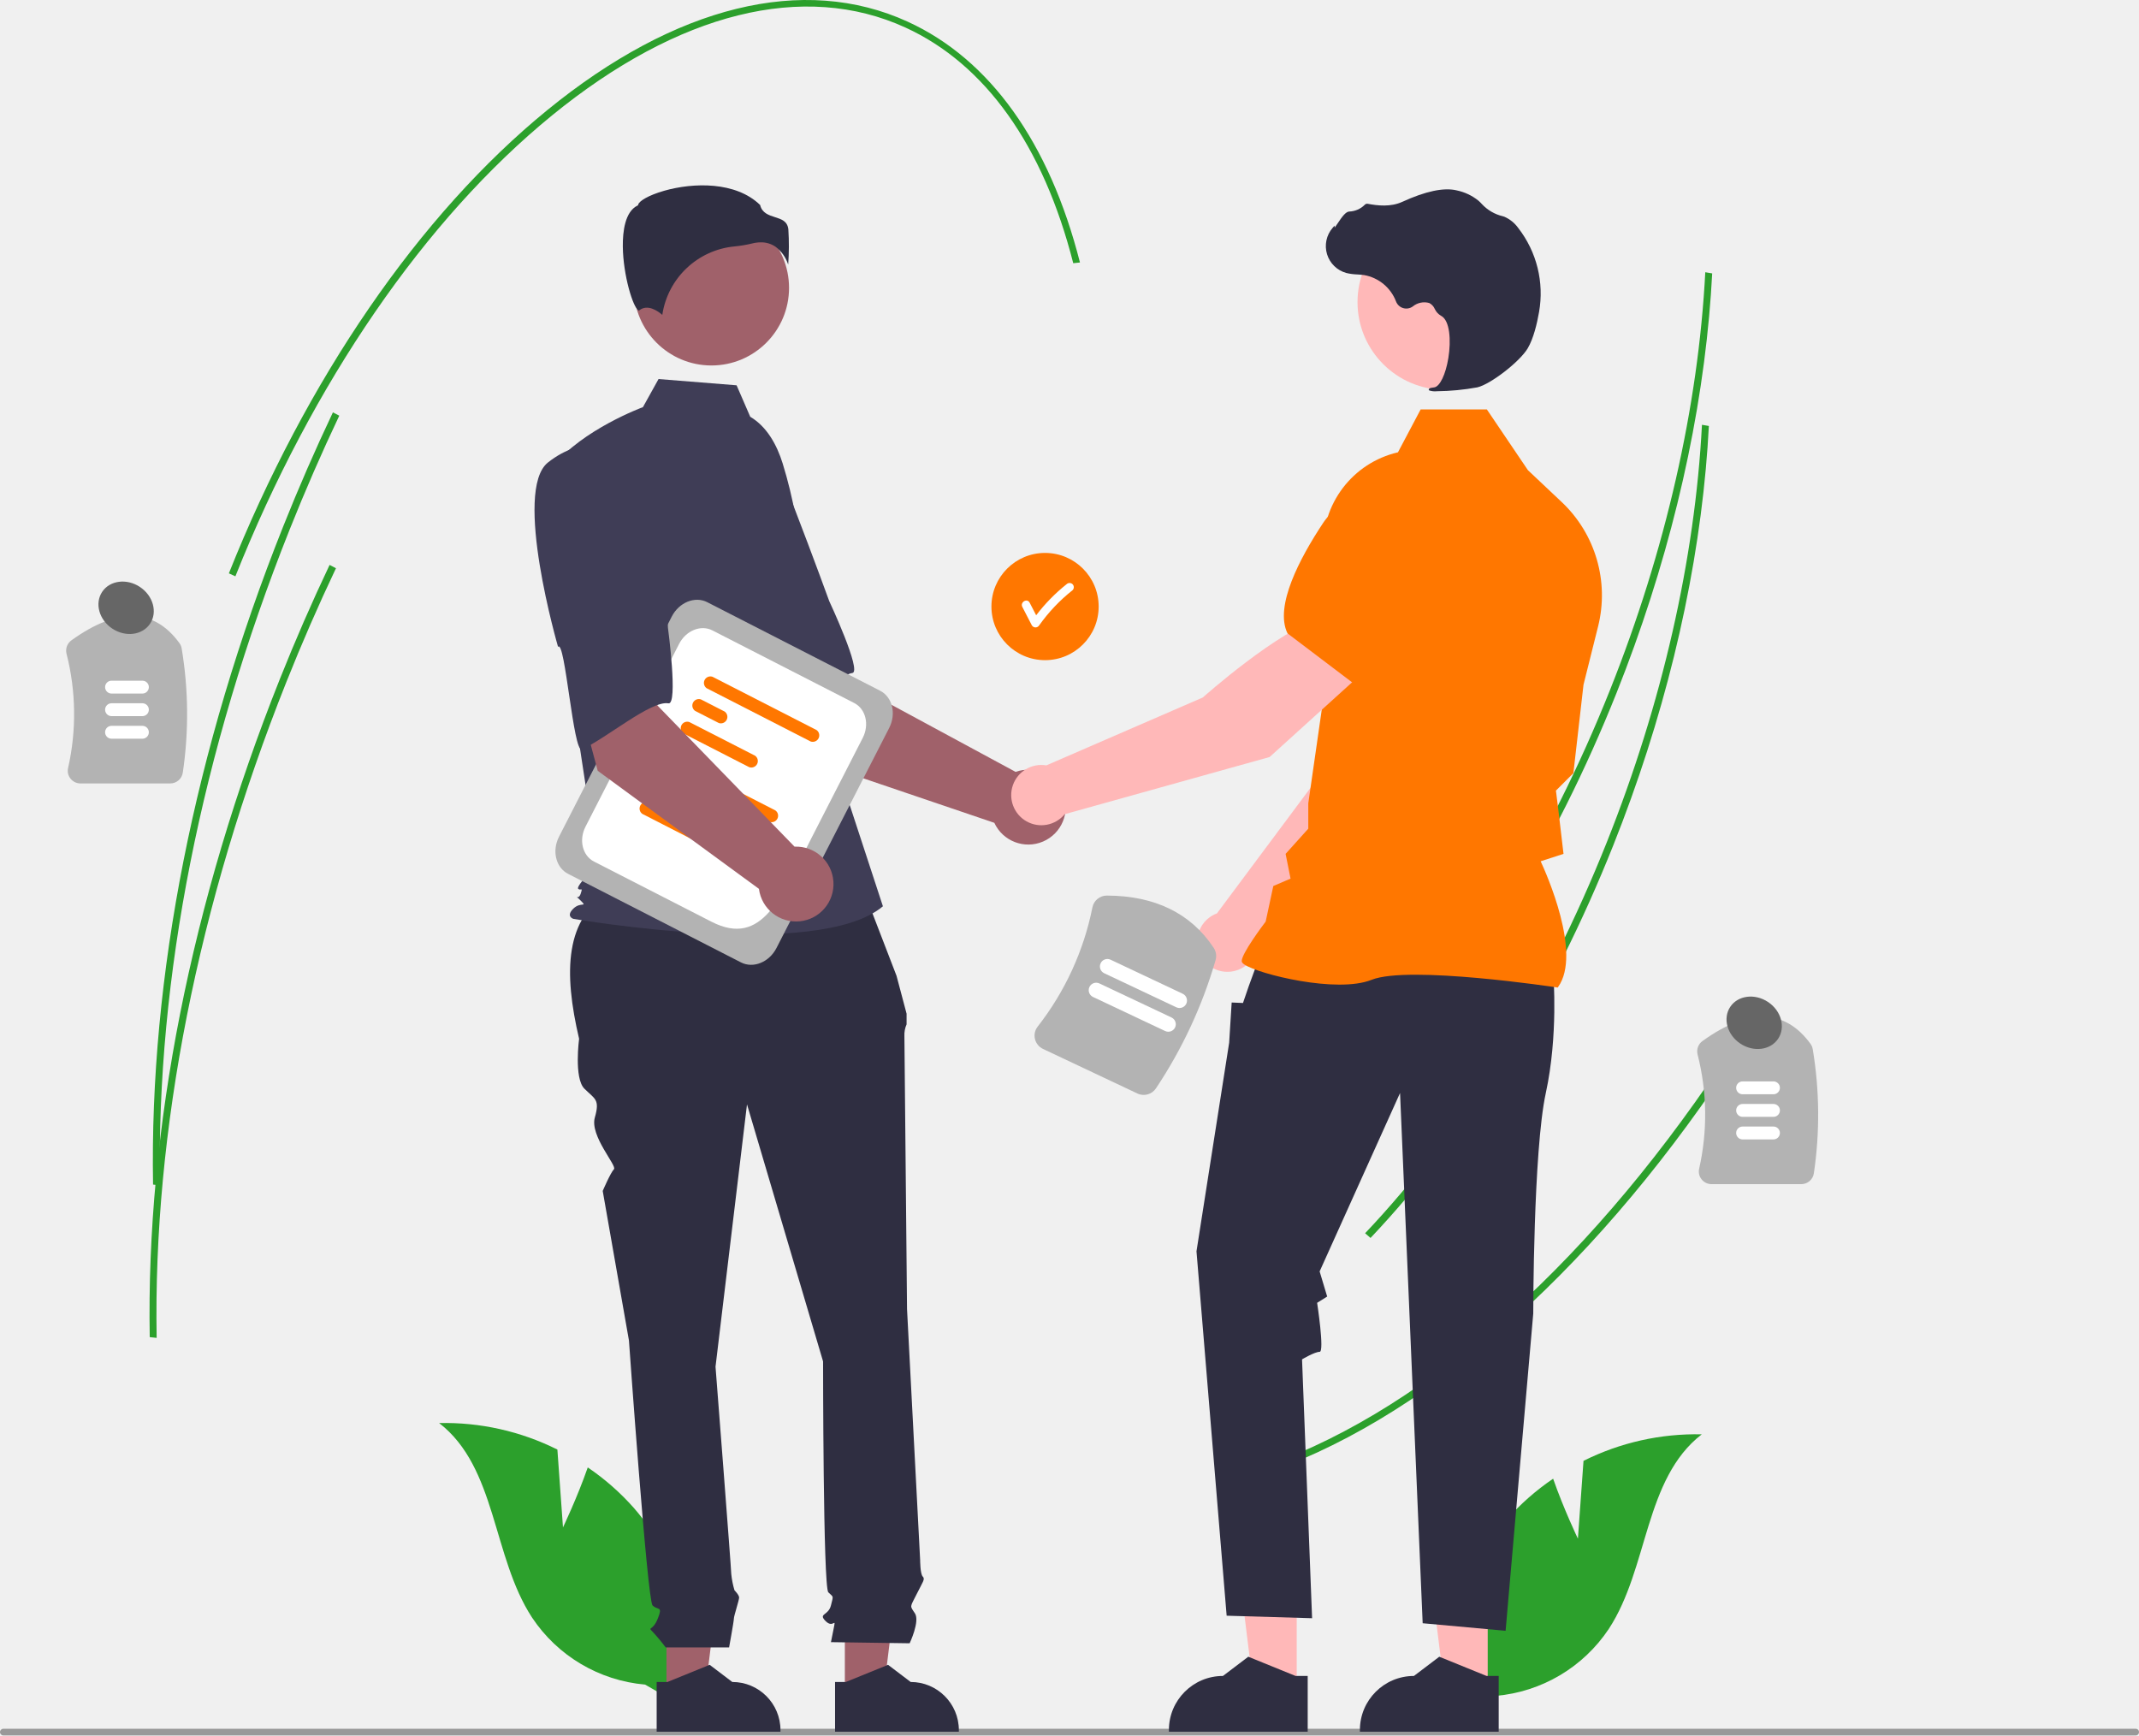
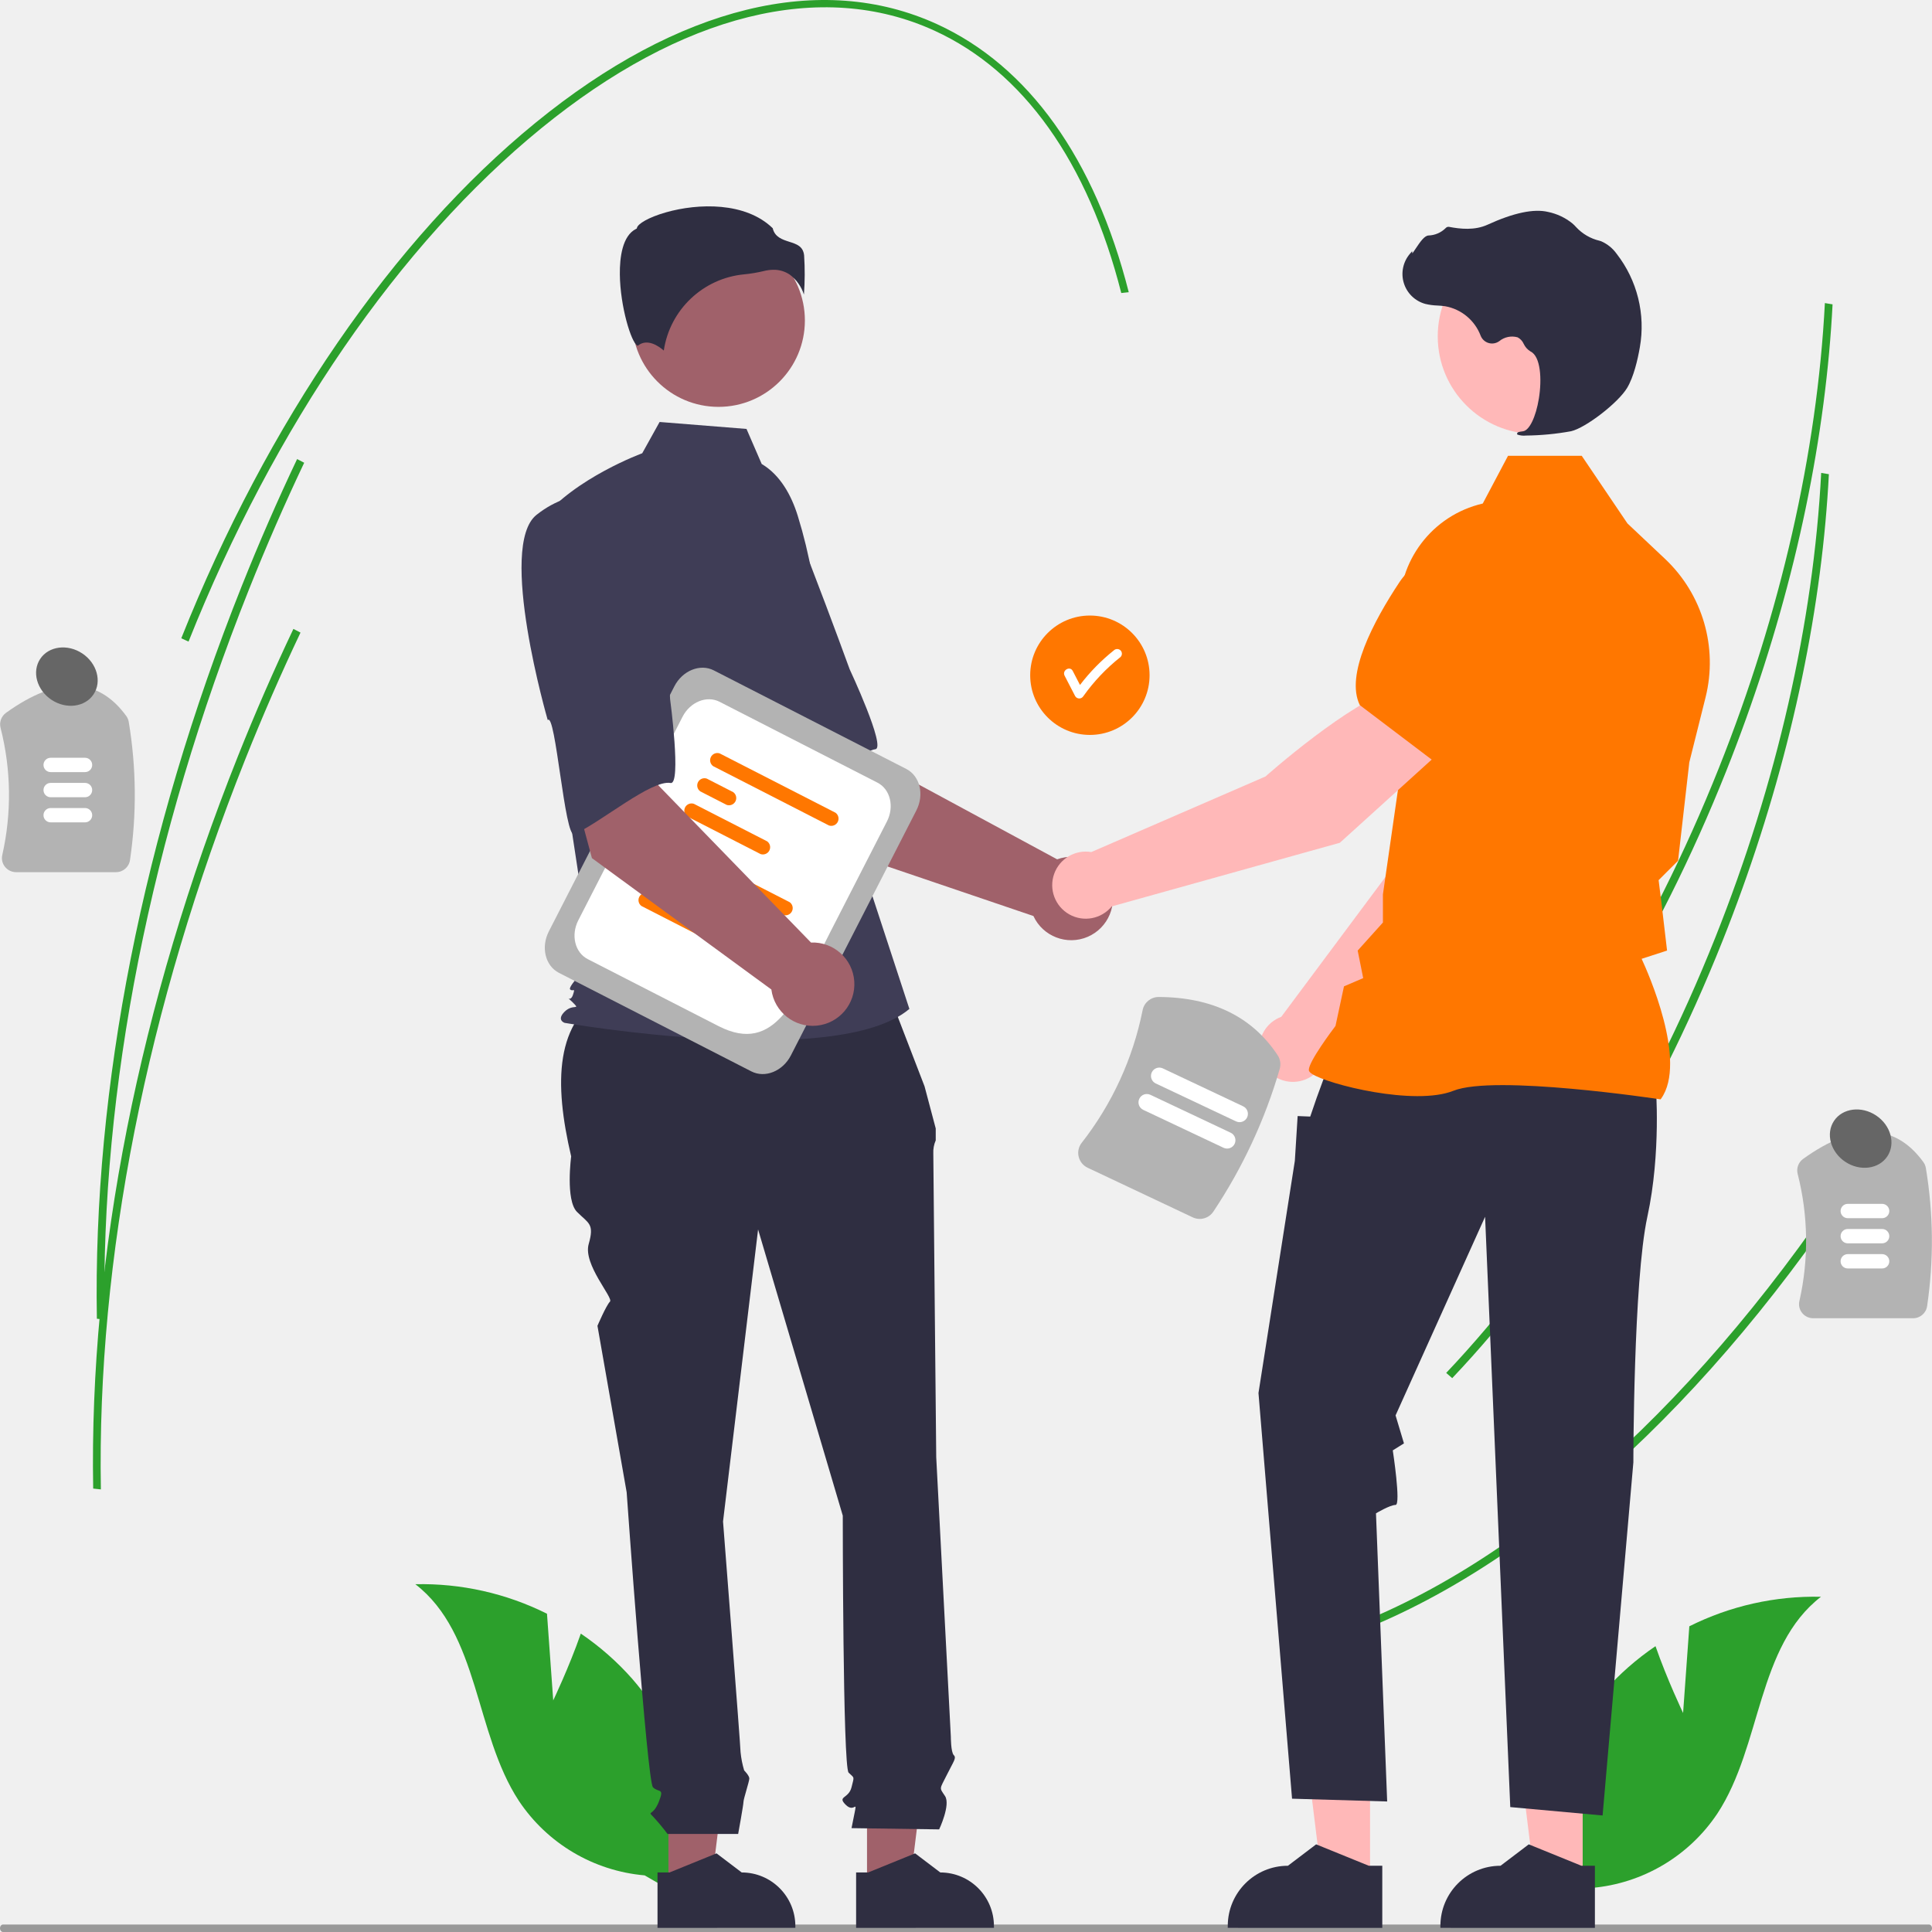
- <svg xmlns="http://www.w3.org/2000/svg" data-name="Layer 1" width="758" height="615" viewBox="0 0 758 615" version="1.1" id="svg48">
+ <svg xmlns="http://www.w3.org/2000/svg" data-name="Layer 1" width="615" height="615" viewBox="0 0 615 615" version="1.1" id="svg48">
  <defs id="defs48" />
-   <path d="m 605.665,112.083 c -3.941,43.423 -15.169,89.211 -32.778,133.39 -21.775,54.633 -51.526,102.754 -86.037,139.159 l -1.915,-1.67 c 34.344,-36.231 63.959,-84.139 85.643,-138.546 19.597,-49.167 31.254,-100.332 33.724,-147.942 l 2.447,0.41 q -0.389,7.542 -1.086,15.199 z" fill="#f2f2f2" id="path1" style="fill:#2ca02c" />
-   <path d="M 621.362,364.278 C 572.889,441.394 514.082,496.494 455.772,519.426 l -1.18,-2.163 c 57.907,-22.774 116.37,-77.592 164.621,-154.355 z" fill="#f2f2f2" id="path2" style="fill:#2ca02c" />
-   <path d="m 604.489,166.147 c -3.941,43.423 -15.169,89.211 -32.778,133.39 -21.775,54.633 -51.526,102.754 -86.037,139.159 l -1.915,-1.67 c 34.344,-36.231 63.959,-84.139 85.643,-138.546 19.597,-49.167 31.254,-100.332 33.724,-147.942 l 2.447,0.41 q -0.39,7.542 -1.086,15.199 z" fill="#f2f2f2" id="path3" style="fill:#2ca02c" />
-   <path d="M 60.326,277.628 H 28.522 a 4.501,4.501 0 0 1 -3.535,-1.703 4.408,4.408 0 0 1 -0.863,-3.746 86.49,86.49 0 0 0 -0.555,-40.536 4.509,4.509 0 0 1 1.75,-4.738 c 16.354,-11.762 29.232,-11.42 38.279,1.016 a 4.519,4.519 0 0 1 0.791,1.91 141.54,141.54 0 0 1 0.396,43.925 4.491,4.491 0 0 1 -4.46,3.872 z" fill="#e6e6e6" id="path4" style="fill:#b3b3b3" />
-   <path d="M 50.466,245.779 H 39.525 a 2.281,2.281 0 0 1 0,-4.562 h 10.941 a 2.281,2.281 0 0 1 0,4.562 z" fill="#ffffff" id="path5" />
-   <path d="M 50.466,253.779 H 39.525 a 2.281,2.281 0 0 1 0,-4.562 h 10.941 a 2.281,2.281 0 0 1 0,4.562 z" fill="#ffffff" id="path6" />
-   <path d="M 50.466,261.779 H 39.525 a 2.281,2.281 0 0 1 0,-4.562 h 10.941 a 2.281,2.281 0 0 1 0,4.562 z" fill="#ffffff" id="path7" />
-   <path d="m 638.326,419.628 h -31.804 a 4.501,4.501 0 0 1 -3.535,-1.703 4.408,4.408 0 0 1 -0.863,-3.746 86.49,86.49 0 0 0 -0.555,-40.536 4.509,4.509 0 0 1 1.75,-4.738 c 16.354,-11.762 29.232,-11.42 38.279,1.016 a 4.519,4.519 0 0 1 0.791,1.91 141.54,141.54 0 0 1 0.396,43.925 4.491,4.491 0 0 1 -4.46,3.872 z" fill="#e6e6e6" id="path8" style="fill:#b3b3b3" />
-   <path d="m 628.466,387.779 h -10.941 a 2.281,2.281 0 0 1 0,-4.562 h 10.941 a 2.281,2.281 0 0 1 0,4.562 z" fill="#ffffff" id="path9" />
-   <path d="m 628.466,395.779 h -10.941 a 2.281,2.281 0 0 1 0,-4.562 h 10.941 a 2.281,2.281 0 0 1 0,4.562 z" fill="#ffffff" id="path10" />
-   <path d="m 628.466,403.779 h -10.941 a 2.281,2.281 0 0 1 0,-4.562 h 10.941 a 2.281,2.281 0 0 1 0,4.562 z" fill="#ffffff" id="path11" />
-   <path d="m 758,613.81 a 1.185,1.186 0 0 1 -1.189,1.19 H 1.189 a 1.189,1.19 0 0 1 0,-2.38 H 756.811 a 1.185,1.187 0 0 1 1.189,1.19 z" fill="#ccc" id="path12" style="fill:#999999;stroke-width:1" />
-   <path d="m 199.504,541.276 -1.984,-27.589 a 89.244,89.244 0 0 0 -41.899,-9.396 c 20.432,15.793 18.795,47.358 32.945,68.96 a 53.681,53.681 0 0 0 40.028,23.722 l 17.004,9.783 a 89.952,89.952 0 0 0 -20.944,-72.346 86.888,86.888 0 0 0 -16.368,-14.395 c -3.717,10.671 -8.782,21.262 -8.782,21.262 z" fill="#f2f2f2" id="path13" style="fill:#2ca02c" />
-   <path d="m 559.167,545.276 1.984,-27.589 a 89.244,89.244 0 0 1 41.899,-9.396 c -20.432,15.793 -18.795,47.358 -32.945,68.96 a 53.681,53.681 0 0 1 -40.028,23.722 l -17.004,9.783 a 89.952,89.952 0 0 1 20.944,-72.346 86.888,86.888 0 0 1 16.368,-14.395 c 3.717,10.671 8.782,21.262 8.782,21.262 z" fill="#f2f2f2" id="path14" style="fill:#2ca02c" />
-   <circle cx="370.335" cy="214.942" r="19" fill="#ff7700" id="circle14" />
-   <path d="m 380.089,207.024 a 1.537,1.537 0 0 0 -2.121,0 62.934,62.934 0 0 0 -10.782,11.013 q -1.152,-2.23 -2.305,-4.459 c -0.887,-1.716 -3.476,-0.2 -2.59,1.514 q 1.685,3.261 3.371,6.522 a 1.518,1.518 0 0 0 2.59,0 60.748,60.748 0 0 1 11.837,-12.469 1.509,1.509 0 0 0 0,-2.121 z" fill="#ffffff" id="path15" />
-   <path d="m 285.32,268.819 -28.652,-44.996 33.178,-17.768 8.708,34.33 61.355,33.155 a 13.266,13.266 0 1 1 -7.55,18.048 z" fill="#a0616a" id="path16" />
-   <path d="m 235.735,169.856 c -9.002,13.218 22.99,61.263 22.99,61.263 1.559,-3.359 16.457,34.366 18.952,32.138 7.092,-6.334 18.194,-23.976 24.365,-24.763 3.529,-0.45 -8.185,-25.478 -8.185,-25.478 0,0 -5.354,-14.779 -12.618,-33.659 a 33.903,33.903 0 0 0 -24.626,-21.535 c 0,0 -11.876,-1.182 -20.878,12.035 z" fill="#3f3d56" id="path17" />
-   <polygon points="256.255,548.005 236.172,548.006 236.175,600.491 249.782,600.49 " fill="#a0616a" id="polygon17" />
-   <path d="m 232.703,596.048 3.83,-1.6e-4 14.953,-6.081 8.014,6.08 h 10e-4 a 17.078,17.078 0 0 1 17.077,17.077 v 0.555 l -43.875,0.002 z" fill="#2f2e41" id="path18" />
-   <polygon points="319.472,548.005 299.389,548.006 299.391,600.491 312.998,600.49 " fill="#a0616a" id="polygon18" />
-   <path d="m 295.92,596.048 3.83,-1.6e-4 14.953,-6.081 8.014,6.08 h 10e-4 a 17.078,17.078 0 0 1 17.077,17.077 v 0.555 l -43.875,0.002 z" fill="#2f2e41" id="path19" />
-   <path d="m 305.281,313.552 -88.507,2.213 c -16.809,9.13 -17.065,28.891 -11.557,52.352 0,0 -1.859,13.945 1.859,17.663 3.719,3.719 5.578,3.719 3.719,10.226 -1.859,6.508 7.964,17.136 6.771,18.33 -1.193,1.193 -3.982,7.701 -3.982,7.701 l 9.297,52.99 c 0,0 6.508,92.036 8.367,93.895 1.859,1.859 3.719,0 1.859,4.648 -1.859,4.648 -3.719,2.789 -1.859,4.648 a 68.471,68.471 0 0 1 4.648,5.578 h 22.476 c 0,0 1.695,-9.297 1.695,-10.226 0,-0.93 1.859,-6.508 1.859,-7.437 0,-0.93 -1.643,-2.573 -1.643,-2.573 a 30.585,30.585 0 0 1 -1.146,-5.794 c 0,-1.859 -5.578,-73.443 -5.578,-73.443 l 11.156,-92.966 26.96,91.106 c 0,0 0,79.95 1.859,81.81 1.859,1.859 1.859,0.93 0.93,4.648 -0.93,3.719 -4.648,2.789 -1.859,5.578 2.789,2.789 3.719,-1.859 2.789,2.789 l -0.93,4.648 27.89,0.399 c 0,0 3.719,-7.836 1.859,-10.625 -1.859,-2.789 -1.748,-2.028 0.521,-6.592 2.268,-4.564 3.198,-5.494 2.268,-6.423 -0.93,-0.93 -0.93,-5.874 -0.93,-5.874 l -4.648,-88.951 c 0,0 -0.93,-93.895 -0.93,-96.684 a 9.273,9.273 0 0 1 0.772,-4.182 v -3.786 l -3.561,-13.414 z" fill="#2f2e41" id="path20" />
-   <circle cx="252.113" cy="102.015" r="27.5" fill="#a0616a" id="circle20" />
-   <path d="m 265.863,147.69 c 5.924,3.522 9.468,9.993 11.503,16.579 a 157.109,157.109 0 0 1 6.751,37.537 l 2.149,38.141 26.613,81.214 c -23.064,19.516 -109.759,4.435 -109.759,4.435 0,0 -2.661,-0.887 0,-3.548 2.661,-2.661 5.252,-0.304 2.591,-2.965 -2.661,-2.661 -0.827,0.304 0.06,-2.358 0.887,-2.661 0,-0.887 -0.887,-1.774 -0.887,-0.887 6.867,-8.871 6.867,-8.871 l -7.097,-46.617 -8.871,-94.031 c 10.645,-13.306 32.054,-21.15 32.054,-21.15 l 5.532,-9.957 27.659,2.213 z" fill="#3f3d56" id="path21" />
-   <path d="m 274.783,87.405 a 12.744,12.744 0 0 1 4.527,6.36 89.513,89.513 0 0 0 0.059,-12.479 c -0.324,-2.92 -2.38,-3.577 -4.761,-4.338 -2.15,-0.688 -4.581,-1.464 -5.236,-4.299 -8.644,-8.409 -23.692,-7.985 -33.991,-5.052 -5.667,1.614 -8.927,3.688 -9.219,4.903 l -0.06,0.25 -0.23,0.115 c -4.368,2.184 -5.218,9.081 -5.162,14.482 0.106,10.176 3.62,21.733 5.599,22.672 0.105,0.05 0.131,0.03 0.177,-0.008 v 0 c 2.98,-2.382 6.616,0.181 8.214,1.574 a 28.601,28.601 0 0 1 25.609,-24.259 44.879,44.879 0 0 0 6.172,-1.035 12.995,12.995 0 0 1 3.153,-0.414 8.974,8.974 0 0 1 5.148,1.529 z" fill="#2f2e41" id="path22" />
-   <path d="m 445.497,335.464 52.899,-53.718 13.937,-42.963 -22.428,-9.072 c -11.11,11.207 -22.547,45.515 -22.547,45.515 l -36.106,48.458 c -0.288,0.107 -0.576,0.22 -0.859,0.354 a 10.687,10.687 0 1 0 15.103,11.426 z" fill="#ffb8b8" id="path23" />
-   <path d="m 483.788,234.626 28.363,8.205 0.106,-0.02 c 10.426,-2.024 18.673,-19.35 23.755,-33.529 a 19.596,19.596 0 0 0 -10.615,-24.558 v 0 a 19.639,19.639 0 0 0 -20.495,3.125 l -14.142,12.177 z" fill="#ff7700" id="path24" />
-   <polygon points="437.011,540.059 459.523,540.06 459.521,598.895 444.267,598.894 " fill="#ffb8b8" id="polygon24" />
-   <path d="m 463.412,593.915 -4.293,-1.7e-4 -16.762,-6.817 -8.984,6.816 h -10e-4 a 19.145,19.145 0 0 0 -19.144,19.144 v 0.622 l 49.184,0.002 z" fill="#2f2e41" id="path25" />
-   <polygon points="504.694,540.059 527.207,540.06 527.204,598.895 511.95,598.894 " fill="#ffb8b8" id="polygon25" />
-   <path d="m 531.095,593.915 -4.293,-1.7e-4 -16.762,-6.817 -8.984,6.816 h -0.001 a 19.145,19.145 0 0 0 -19.144,19.144 v 0.622 l 49.184,0.002 z" fill="#2f2e41" id="path26" />
-   <path d="m 550.463,345.47 c 0,0 1.781,21.374 -2.672,41.857 -4.453,20.483 -4.453,78.17 -4.453,78.17 l -9.796,112.411 -29.389,-2.672 -8.015,-187.91 -28.498,63.23 2.672,8.906 -3.559,2.226 c 0,0 2.668,17.366 0.887,17.366 -1.781,0 -6.234,2.672 -6.234,2.672 l 3.562,91.728 -30.279,-0.891 -10.687,-129.132 11.577,-73.917 0.891,-14.249 4.008,0.165 2.041,-5.953 3.748,-10.242 z" fill="#2f2e41" id="path27" />
-   <path d="m 552.002,349.959 0.159,-0.223 c 8.477,-11.868 -4.272,-40.386 -6.195,-44.52 l 8.099,-2.628 -1.824,-15.503 -0.864,-6.911 6.19,-6.19 0.017,-0.154 3.562,-31.17 5.179,-20.703 a 45.452,45.452 0 0 0 -12.901,-44.048 l -11.972,-11.288 -14.55,-21.529 h -23.463 l -8.045,15.196 a 34.199,34.199 0 0 0 -26.46,34.916 l 1.823,39.855 -7.138,49.623 -0.004,8.98 -8.033,8.927 1.754,8.77 -6.114,2.62 -2.7,12.597 c -1.117,1.474 -8.491,11.306 -8.491,13.994 0,0.404 0.298,0.794 0.937,1.226 5.025,3.403 32.8,10.34 45.092,5.421 13.094,-5.236 65.145,2.619 65.67,2.699 z" fill="#ff7700" id="path28" />
-   <circle cx="512.141" cy="107.068" r="31.074" fill="#ffb8b8" id="circle28" />
-   <path d="m 509.164,138.645 a 84.513,84.513 0 0 0 14.346,-1.375 c 4.687,-1.08 15.027,-9.076 17.846,-13.799 v 0 c 2.094,-3.51 3.35,-8.938 4.036,-12.874 a 37.779,37.779 0 0 0 -7.379,-29.811 11.936,11.936 0 0 0 -4.926,-3.989 c -0.174,-0.063 -0.354,-0.118 -0.534,-0.165 a 14.727,14.727 0 0 1 -7.44,-4.342 12.145,12.145 0 0 0 -1.25,-1.221 18.14,18.14 0 0 0 -7.664,-3.604 c -4.529,-1.088 -11.006,0.275 -19.253,4.054 -4.143,1.899 -8.742,1.369 -12.286,0.695 a 1.154,1.154 0 0 0 -1.076,0.4 8.144,8.144 0 0 1 -5.476,2.349 c -1.258,0.088 -2.535,1.866 -4.074,4.182 -0.349,0.526 -0.757,1.139 -1.052,1.514 l -0.059,-0.703 -0.692,0.804 a 9.883,9.883 0 0 0 4.876,15.981 19.273,19.273 0 0 0 3.891,0.517 c 0.795,0.051 1.617,0.103 2.407,0.22 a 14.9,14.9 0 0 1 11.318,9.38 3.897,3.897 0 0 0 5.928,1.739 6.438,6.438 0 0 1 5.837,-1.219 4.274,4.274 0 0 1 1.944,2.093 5.57,5.57 0 0 0 2.176,2.41 c 3.235,1.564 3.644,8.85 2.654,14.959 -0.954,5.888 -3.03,10.184 -5.047,10.445 -1.553,0.201 -1.729,0.317 -1.834,0.595 l -0.094,0.249 0.181,0.226 a 6.364,6.364 0 0 0 2.699,0.29 z" fill="#2f2e41" id="path29" />
-   <path d="m 483.383,237.949 -14.937,-19.032 c -15.215,4.19 -42.211,28.253 -42.211,28.253 l -55.442,24.059 a 10.681,10.681 0 1 0 6.489,17.307 l 72.627,-20.262 z" fill="#ffb8b8" id="path30" />
-   <path d="m 479.803,242.3 23.568,-26.273 1.309,-18.616 a 19.641,19.641 0 0 0 -9.747,-18.298 v 0 a 19.595,19.595 0 0 0 -26.032,6.171 c -8.328,12.551 -17.286,29.52 -12.677,39.087 l 0.047,0.097 z" fill="#ff7700" id="path31" />
-   <path d="M 262.579,341.05 201.325,309.679 c -4.357,-2.231 -5.8,-8.15 -3.217,-13.194 l 39.939,-77.984 c 2.583,-5.044 8.229,-7.332 12.586,-5.1 l 61.254,31.371 c 4.357,2.231 5.8,8.15 3.217,13.194 l -39.939,77.984 c -2.583,5.044 -8.229,7.332 -12.586,5.1 z" fill="#e6e6e6" id="path32" style="fill:#b3b3b3" />
-   <path d="m 252.113,326.628 -41.617,-21.314 c -4.081,-2.09 -5.433,-7.633 -3.013,-12.357 l 33.181,-64.788 c 2.419,-4.724 7.707,-6.866 11.788,-4.776 l 50.265,25.743 c 4.081,2.09 5.432,7.633 3.013,12.356 l -18.026,35.196 c -10.776,21.04 -17.414,39.248 -35.591,29.939 z" fill="#ffffff" id="path33" />
-   <path d="m 272.69,291.248 -36.861,-18.878 a 2.305,2.305 0 0 1 2.08,-4.06 l 36.861,18.878 a 2.305,2.305 0 0 1 -2.08,4.06 z" fill="#ff7700" id="path34" />
-   <path d="m 240.132,284.7 -8.412,-4.308 a 2.306,2.306 0 0 1 2.08,-4.061 l 8.412,4.308 a 2.306,2.306 0 0 1 -2.08,4.061 z" fill="#ff7700" id="path35" />
-   <path d="m 250.922,300.353 -23.311,-11.939 a 2.306,2.306 0 0 1 2.08,-4.061 l 23.311,11.939 a 2.306,2.306 0 0 1 -2.08,4.061 z" fill="#ff7700" id="path36" />
-   <path d="m 287.277,262.766 -36.861,-18.878 a 2.305,2.305 0 0 1 2.08,-4.06 l 36.861,18.878 a 2.305,2.305 0 0 1 -2.08,4.06 z" fill="#ff7700" id="path37" />
-   <path d="m 254.719,256.218 -8.412,-4.308 a 2.306,2.306 0 0 1 2.08,-4.061 l 8.412,4.308 a 2.306,2.306 0 0 1 -2.08,4.061 z" fill="#ff7700" id="path38" />
-   <path d="m 265.509,271.871 -23.311,-11.939 a 2.306,2.306 0 0 1 2.08,-4.061 l 23.311,11.939 a 2.306,2.306 0 0 1 -2.08,4.061 z" fill="#ff7700" id="path39" />
-   <path d="m 211.82,273.158 -13.838,-51.517 36.979,-7 -1.989,35.361 48.588,50.03 a 13.266,13.266 0 1 1 -12.615,14.953 z" fill="#a0616a" id="path40" />
-   <path d="m 194.198,163.879 c -12.552,9.909 3.559,65.338 3.559,65.338 2.494,-2.737 5.393,37.72 8.442,36.342 8.665,-3.915 24.547,-17.416 30.67,-16.316 3.502,0.629 -0.167,-26.76 -0.167,-26.76 0,0 -0.675,-15.705 -1.943,-35.894 a 33.903,33.903 0 0 0 -17.034,-27.93 c 0,0 -10.975,-4.69 -23.527,5.22 z" fill="#3f3d56" id="path41" />
-   <path d="m 403.054,387.504 -33.426,-15.784 a 5.231,5.231 0 0 1 -2.87,-3.544 5.124,5.124 0 0 1 0.952,-4.365 100.58,100.58 0 0 0 19.413,-42.254 5.197,5.197 0 0 1 5.092,-4.19 c 17.048,0.058 29.789,6.283 37.868,18.499 a 5.261,5.261 0 0 1 0.688,4.376 164.527,164.527 0 0 1 -21.108,45.407 5.22,5.22 0 0 1 -6.609,1.855 z" fill="#e6e6e6" id="path42" style="fill:#b3b3b3" />
-   <path d="m 412.887,365.366 -25.558,-12.069 a 2.651,2.651 0 1 1 2.264,-4.795 l 25.558,12.069 a 2.651,2.651 0 1 1 -2.264,4.795 z" fill="#ffffff" id="path43" />
-   <path d="m 416.857,356.958 -25.558,-12.069 a 2.651,2.651 0 0 1 2.264,-4.795 l 25.558,12.069 a 2.651,2.651 0 0 1 -2.264,4.795 z" fill="#ffffff" id="path44" />
-   <path d="m 382.706,93.015 -2.379,0.261 C 369.719,51.591 349.159,22.713 320.865,9.762 284.898,-6.702 240.422,4.354 195.631,40.892 c -45.018,36.724 -84.872,94.733 -112.217,163.343 l -2.308,-1.056 c 27.466,-68.909 67.523,-127.198 112.794,-164.127 45.498,-37.115 90.881,-48.252 127.79,-31.357 29.105,13.322 50.204,42.826 61.017,85.321 z" fill="#f2f2f2" id="path45" style="fill:#2ca02c" />
-   <path d="m 120.232,147.304 c -6.222,13.107 -12.139,26.685 -17.589,40.358 -31.361,78.682 -47.253,159.038 -45.954,232.383 l -2.451,-0.262 c -1.3,-73.619 14.638,-154.251 46.097,-233.178 5.465,-13.711 11.4,-27.328 17.64,-40.472 z" fill="#f2f2f2" id="path46" style="fill:#2ca02c" />
-   <path d="m 119.056,201.367 c -6.222,13.107 -12.139,26.685 -17.589,40.358 C 70.106,320.408 54.214,400.763 55.512,474.109 l -2.451,-0.262 c -1.3,-73.619 14.638,-154.251 46.097,-233.178 5.465,-13.711 11.4,-27.328 17.64,-40.472 z" fill="#f2f2f2" id="path47" style="fill:#2ca02c" />
-   <ellipse cx="-154.566" cy="156.513" rx="8.857" ry="10.195" transform="rotate(-56.36398)" fill="#ccc" id="ellipse47" style="fill:#666666" />
-   <ellipse cx="42.565" cy="718.323" rx="8.857" ry="10.195" transform="rotate(-56.36398)" fill="#ccc" id="ellipse48" style="fill:#666666" />
+   <path d="m 582.265,112.083 c -3.941,43.423 -15.169,89.211 -32.778,133.39 -21.775,54.633 -51.526,102.754 -86.037,139.159 l -1.915,-1.67 c 34.344,-36.231 63.959,-84.139 85.643,-138.546 19.597,-49.167 31.254,-100.332 33.724,-147.942 l 2.447,0.41 q -0.389,7.542 -1.086,15.199 z" fill="#f2f2f2" id="path1" style="fill:#2ca02c" />
+   <path d="M 597.962,364.278 C 549.489,441.394 490.682,496.494 432.372,519.426 l -1.18,-2.163 c 57.907,-22.774 116.37,-77.592 164.621,-154.355 z" fill="#f2f2f2" id="path2" style="fill:#2ca02c" />
+   <path d="m 581.089,166.147 c -3.941,43.423 -15.169,89.211 -32.778,133.39 -21.775,54.633 -51.526,102.754 -86.037,139.159 l -1.915,-1.67 c 34.344,-36.231 63.959,-84.139 85.643,-138.546 19.597,-49.167 31.254,-100.332 33.724,-147.942 l 2.447,0.41 q -0.39,7.542 -1.086,15.199 z" fill="#f2f2f2" id="path3" style="fill:#2ca02c" />
+   <path d="M 36.926,277.628 H 5.122 a 4.501,4.501 0 0 1 -3.535,-1.703 4.408,4.408 0 0 1 -0.863,-3.746 86.49,86.49 0 0 0 -0.555,-40.536 4.509,4.509 0 0 1 1.75,-4.738 c 16.354,-11.762 29.232,-11.42 38.279,1.016 a 4.519,4.519 0 0 1 0.791,1.91 141.54,141.54 0 0 1 0.396,43.925 4.491,4.491 0 0 1 -4.46,3.872 z" fill="#e6e6e6" id="path4" style="fill:#b3b3b3" />
+   <path d="M 27.066,245.779 H 16.125 a 2.281,2.281 0 0 1 0,-4.562 h 10.941 a 2.281,2.281 0 0 1 0,4.562 z" fill="#ffffff" id="path5" />
+   <path d="M 27.066,253.779 H 16.125 a 2.281,2.281 0 0 1 0,-4.562 h 10.941 a 2.281,2.281 0 0 1 0,4.562 z" fill="#ffffff" id="path6" />
+   <path d="M 27.066,261.779 H 16.125 a 2.281,2.281 0 0 1 0,-4.562 h 10.941 a 2.281,2.281 0 0 1 0,4.562 z" fill="#ffffff" id="path7" />
+   <path d="m 608.986,419.628 h -31.804 a 4.501,4.501 0 0 1 -3.535,-1.703 4.408,4.408 0 0 1 -0.863,-3.746 86.49,86.49 0 0 0 -0.555,-40.536 4.509,4.509 0 0 1 1.75,-4.738 c 16.354,-11.762 29.232,-11.42 38.279,1.016 a 4.519,4.519 0 0 1 0.791,1.91 141.54,141.54 0 0 1 0.396,43.925 4.491,4.491 0 0 1 -4.46,3.872 z" fill="#e6e6e6" id="path8" style="fill:#b3b3b3" />
+   <path d="m 599.126,387.779 h -10.941 a 2.281,2.281 0 0 1 0,-4.562 h 10.941 a 2.281,2.281 0 0 1 0,4.562 z" fill="#ffffff" id="path9" />
+   <path d="m 599.126,395.779 h -10.941 a 2.281,2.281 0 0 1 0,-4.562 h 10.941 a 2.281,2.281 0 0 1 0,4.562 z" fill="#ffffff" id="path10" />
+   <path d="m 599.126,403.779 h -10.941 a 2.281,2.281 0 0 1 0,-4.562 h 10.941 a 2.281,2.281 0 0 1 0,4.562 z" fill="#ffffff" id="path11" />
+   <path d="m 615,613.81 a 0.962,1.186 0 0 1 -0.965,1.19 H 0.965 a 0.965,1.19 0 0 1 0,-2.38 H 614.035 a 0.962,1.187 0 0 1 0.965,1.19 z" fill="#ccc" id="path12" style="fill:#999999;stroke-width:1" />
+   <path d="m 176.104,541.276 -1.984,-27.589 a 89.244,89.244 0 0 0 -41.899,-9.396 c 20.432,15.793 18.795,47.358 32.945,68.96 a 53.681,53.681 0 0 0 40.028,23.722 l 17.004,9.783 a 89.952,89.952 0 0 0 -20.944,-72.346 86.888,86.888 0 0 0 -16.368,-14.395 c -3.717,10.671 -8.782,21.262 -8.782,21.262 z" fill="#f2f2f2" id="path13" style="fill:#2ca02c" />
+   <path d="m 535.767,545.276 1.984,-27.589 a 89.244,89.244 0 0 1 41.899,-9.396 c -20.432,15.793 -18.795,47.358 -32.945,68.96 a 53.681,53.681 0 0 1 -40.028,23.722 l -17.004,9.783 a 89.952,89.952 0 0 1 20.944,-72.346 86.888,86.888 0 0 1 16.368,-14.395 c 3.717,10.671 8.782,21.262 8.782,21.262 z" fill="#f2f2f2" id="path14" style="fill:#2ca02c" />
+   <circle cx="346.935" cy="214.942" r="19" fill="#ff7700" id="circle14" />
+   <path d="m 356.688,207.024 a 1.537,1.537 0 0 0 -2.121,0 62.934,62.934 0 0 0 -10.782,11.013 q -1.152,-2.23 -2.305,-4.459 c -0.887,-1.716 -3.476,-0.2 -2.59,1.514 q 1.685,3.261 3.371,6.522 a 1.518,1.518 0 0 0 2.59,0 60.748,60.748 0 0 1 11.837,-12.469 1.509,1.509 0 0 0 0,-2.121 z" fill="#ffffff" id="path15" />
+   <path d="m 261.92,268.819 -28.652,-44.996 33.178,-17.768 8.708,34.33 61.355,33.155 a 13.266,13.266 0 1 1 -7.55,18.048 z" fill="#a0616a" id="path16" />
+   <path d="m 212.335,169.856 c -9.002,13.218 22.99,61.263 22.99,61.263 1.559,-3.359 16.457,34.366 18.952,32.138 7.092,-6.334 18.194,-23.976 24.365,-24.763 3.529,-0.45 -8.185,-25.478 -8.185,-25.478 0,0 -5.354,-14.779 -12.618,-33.659 a 33.903,33.903 0 0 0 -24.626,-21.535 c 0,0 -11.876,-1.182 -20.878,12.035 z" fill="#3f3d56" id="path17" />
+   <polygon points="236.175,600.491 249.782,600.49 256.255,548.005 236.172,548.006 " fill="#a0616a" id="polygon17" transform="translate(-23.4)" />
+   <path d="m 209.303,596.048 3.83,-1.6e-4 14.953,-6.081 8.014,6.08 h 0.001 a 17.078,17.078 0 0 1 17.077,17.077 v 0.555 l -43.875,0.002 z" fill="#2f2e41" id="path18" />
+   <polygon points="299.391,600.491 312.998,600.49 319.472,548.005 299.389,548.006 " fill="#a0616a" id="polygon18" transform="translate(-23.4)" />
+   <path d="m 272.52,596.048 3.83,-1.6e-4 14.953,-6.081 8.014,6.08 h 0.001 a 17.078,17.078 0 0 1 17.077,17.077 v 0.555 l -43.875,0.002 z" fill="#2f2e41" id="path19" />
+   <path d="m 281.881,313.552 -88.507,2.213 c -16.809,9.13 -17.065,28.891 -11.557,52.352 0,0 -1.859,13.945 1.859,17.663 3.719,3.719 5.578,3.719 3.719,10.226 -1.859,6.508 7.964,17.136 6.771,18.33 -1.193,1.193 -3.982,7.701 -3.982,7.701 l 9.297,52.99 c 0,0 6.508,92.036 8.367,93.895 1.859,1.859 3.719,0 1.859,4.648 -1.859,4.648 -3.719,2.789 -1.859,4.648 a 68.471,68.471 0 0 1 4.648,5.578 h 22.476 c 0,0 1.695,-9.297 1.695,-10.226 0,-0.93 1.859,-6.508 1.859,-7.437 0,-0.93 -1.643,-2.573 -1.643,-2.573 a 30.585,30.585 0 0 1 -1.146,-5.794 c 0,-1.859 -5.578,-73.443 -5.578,-73.443 l 11.156,-92.966 26.96,91.106 c 0,0 0,79.95 1.859,81.81 1.859,1.859 1.859,0.93 0.93,4.648 -0.93,3.719 -4.648,2.789 -1.859,5.578 2.789,2.789 3.719,-1.859 2.789,2.789 l -0.93,4.648 27.89,0.399 c 0,0 3.719,-7.836 1.859,-10.625 -1.859,-2.789 -1.748,-2.028 0.521,-6.592 2.268,-4.564 3.198,-5.494 2.268,-6.423 -0.93,-0.93 -0.93,-5.874 -0.93,-5.874 l -4.648,-88.951 c 0,0 -0.93,-93.895 -0.93,-96.684 a 9.273,9.273 0 0 1 0.772,-4.182 v -3.786 l -3.561,-13.414 z" fill="#2f2e41" id="path20" />
+   <circle cx="228.713" cy="102.015" r="27.5" fill="#a0616a" id="circle20" />
+   <path d="m 242.463,147.69 c 5.924,3.522 9.468,9.993 11.503,16.579 a 157.109,157.109 0 0 1 6.751,37.537 l 2.149,38.141 26.613,81.214 c -23.064,19.516 -109.759,4.435 -109.759,4.435 0,0 -2.661,-0.887 0,-3.548 2.661,-2.661 5.252,-0.304 2.591,-2.965 -2.661,-2.661 -0.827,0.304 0.06,-2.358 0.887,-2.661 0,-0.887 -0.887,-1.774 -0.887,-0.887 6.867,-8.871 6.867,-8.871 l -7.097,-46.617 -8.871,-94.031 c 10.645,-13.306 32.054,-21.15 32.054,-21.15 l 5.532,-9.957 27.659,2.213 z" fill="#3f3d56" id="path21" />
+   <path d="m 251.383,87.405 a 12.744,12.744 0 0 1 4.527,6.36 89.513,89.513 0 0 0 0.059,-12.479 c -0.324,-2.92 -2.38,-3.577 -4.761,-4.338 -2.15,-0.688 -4.581,-1.464 -5.236,-4.299 -8.644,-8.409 -23.692,-7.985 -33.991,-5.052 -5.667,1.614 -8.927,3.688 -9.219,4.903 l -0.06,0.25 -0.23,0.115 c -4.368,2.184 -5.218,9.081 -5.162,14.482 0.106,10.176 3.62,21.733 5.599,22.672 0.105,0.05 0.131,0.03 0.177,-0.008 v 0 c 2.98,-2.382 6.616,0.181 8.214,1.574 a 28.601,28.601 0 0 1 25.609,-24.259 44.879,44.879 0 0 0 6.172,-1.035 12.995,12.995 0 0 1 3.153,-0.414 8.974,8.974 0 0 1 5.148,1.529 z" fill="#2f2e41" id="path22" />
+   <path d="m 422.097,335.464 52.899,-53.718 13.937,-42.963 -22.428,-9.072 c -11.11,11.207 -22.547,45.515 -22.547,45.515 l -36.106,48.458 c -0.288,0.107 -0.576,0.22 -0.859,0.354 a 10.687,10.687 0 1 0 15.103,11.426 z" fill="#ffb8b8" id="path23" />
+   <path d="m 460.388,234.626 28.363,8.205 0.106,-0.02 c 10.426,-2.024 18.673,-19.35 23.755,-33.529 a 19.596,19.596 0 0 0 -10.615,-24.558 v 0 a 19.639,19.639 0 0 0 -20.495,3.125 l -14.142,12.177 z" fill="#ff7700" id="path24" />
+   <polygon points="459.521,598.895 444.267,598.894 437.011,540.059 459.523,540.06 " fill="#ffb8b8" id="polygon24" transform="translate(-23.4)" />
+   <path d="m 440.012,593.915 -4.293,-1.7e-4 -16.762,-6.817 -8.984,6.816 h -0.001 a 19.145,19.145 0 0 0 -19.144,19.144 v 0.622 l 49.184,0.002 z" fill="#2f2e41" id="path25" />
+   <polygon points="527.204,598.895 511.95,598.894 504.694,540.059 527.207,540.06 " fill="#ffb8b8" id="polygon25" transform="translate(-23.4)" />
+   <path d="m 507.695,593.915 -4.293,-1.7e-4 -16.762,-6.817 -8.984,6.816 h -10e-4 a 19.145,19.145 0 0 0 -19.144,19.144 v 0.622 l 49.184,0.002 z" fill="#2f2e41" id="path26" />
+   <path d="m 527.063,345.47 c 0,0 1.781,21.374 -2.672,41.857 -4.453,20.483 -4.453,78.17 -4.453,78.17 l -9.796,112.411 -29.389,-2.672 -8.015,-187.91 -28.498,63.23 2.672,8.906 -3.559,2.226 c 0,0 2.668,17.366 0.887,17.366 -1.781,0 -6.234,2.672 -6.234,2.672 l 3.562,91.728 -30.279,-0.891 -10.687,-129.132 11.577,-73.917 0.891,-14.249 4.008,0.165 2.041,-5.953 3.748,-10.242 z" fill="#2f2e41" id="path27" />
+   <path d="m 528.602,349.959 0.159,-0.223 c 8.477,-11.868 -4.272,-40.386 -6.195,-44.52 l 8.099,-2.628 -1.824,-15.503 -0.864,-6.911 6.19,-6.19 0.017,-0.154 3.562,-31.17 5.179,-20.703 a 45.452,45.452 0 0 0 -12.901,-44.048 l -11.972,-11.288 -14.55,-21.529 h -23.463 l -8.045,15.196 a 34.199,34.199 0 0 0 -26.46,34.916 l 1.823,39.855 -7.138,49.623 -0.004,8.98 -8.033,8.927 1.754,8.77 -6.114,2.62 -2.7,12.597 c -1.117,1.474 -8.491,11.306 -8.491,13.994 0,0.404 0.298,0.794 0.937,1.226 5.025,3.403 32.8,10.34 45.092,5.421 13.094,-5.236 65.145,2.619 65.67,2.699 z" fill="#ff7700" id="path28" />
+   <circle cx="488.74" cy="107.068" r="31.074" fill="#ffb8b8" id="circle28" />
+   <path d="m 485.764,138.645 a 84.513,84.513 0 0 0 14.346,-1.375 c 4.687,-1.08 15.027,-9.076 17.846,-13.799 v 0 c 2.094,-3.51 3.35,-8.938 4.036,-12.874 a 37.779,37.779 0 0 0 -7.379,-29.811 11.936,11.936 0 0 0 -4.926,-3.989 c -0.174,-0.063 -0.354,-0.118 -0.534,-0.165 a 14.727,14.727 0 0 1 -7.44,-4.342 12.145,12.145 0 0 0 -1.25,-1.221 18.14,18.14 0 0 0 -7.664,-3.604 c -4.529,-1.088 -11.006,0.275 -19.253,4.054 -4.143,1.899 -8.742,1.369 -12.286,0.695 a 1.154,1.154 0 0 0 -1.076,0.4 8.144,8.144 0 0 1 -5.476,2.349 c -1.258,0.088 -2.535,1.866 -4.074,4.182 -0.349,0.526 -0.757,1.139 -1.052,1.514 l -0.059,-0.703 -0.692,0.804 a 9.883,9.883 0 0 0 4.876,15.981 19.273,19.273 0 0 0 3.891,0.517 c 0.795,0.051 1.617,0.103 2.407,0.22 a 14.9,14.9 0 0 1 11.318,9.38 3.897,3.897 0 0 0 5.928,1.739 6.438,6.438 0 0 1 5.837,-1.219 4.274,4.274 0 0 1 1.944,2.093 5.57,5.57 0 0 0 2.176,2.41 c 3.235,1.564 3.644,8.85 2.654,14.959 -0.954,5.888 -3.03,10.184 -5.047,10.445 -1.553,0.201 -1.729,0.317 -1.834,0.595 l -0.094,0.249 0.181,0.226 a 6.364,6.364 0 0 0 2.699,0.29 z" fill="#2f2e41" id="path29" />
+   <path d="m 459.983,237.949 -14.937,-19.032 c -15.215,4.19 -42.211,28.253 -42.211,28.253 l -55.442,24.059 a 10.681,10.681 0 1 0 6.489,17.307 l 72.627,-20.262 z" fill="#ffb8b8" id="path30" />
+   <path d="m 456.403,242.3 23.568,-26.273 1.309,-18.616 a 19.641,19.641 0 0 0 -9.747,-18.298 v 0 a 19.595,19.595 0 0 0 -26.032,6.171 c -8.328,12.551 -17.286,29.52 -12.677,39.087 l 0.047,0.097 z" fill="#ff7700" id="path31" />
+   <path d="M 239.179,341.05 177.925,309.679 c -4.357,-2.231 -5.8,-8.15 -3.217,-13.194 l 39.939,-77.984 c 2.583,-5.044 8.229,-7.332 12.586,-5.1 l 61.254,31.371 c 4.357,2.231 5.8,8.15 3.217,13.194 l -39.939,77.984 c -2.583,5.044 -8.229,7.332 -12.586,5.1 z" fill="#e6e6e6" id="path32" style="fill:#b3b3b3" />
+   <path d="m 228.713,326.628 -41.617,-21.314 c -4.081,-2.09 -5.433,-7.633 -3.013,-12.357 l 33.181,-64.788 c 2.419,-4.724 7.707,-6.866 11.788,-4.776 l 50.265,25.743 c 4.081,2.09 5.432,7.633 3.013,12.356 l -18.026,35.196 c -10.776,21.04 -17.414,39.248 -35.591,29.939 z" fill="#ffffff" id="path33" />
+   <path d="m 249.29,291.248 -36.861,-18.878 a 2.305,2.305 0 0 1 2.08,-4.06 l 36.861,18.878 a 2.305,2.305 0 0 1 -2.08,4.06 z" fill="#ff7700" id="path34" />
+   <path d="m 216.732,284.7 -8.412,-4.308 a 2.306,2.306 0 0 1 2.08,-4.061 l 8.412,4.308 a 2.306,2.306 0 0 1 -2.08,4.061 z" fill="#ff7700" id="path35" />
+   <path d="m 227.522,300.353 -23.311,-11.939 a 2.306,2.306 0 0 1 2.08,-4.061 l 23.311,11.939 a 2.306,2.306 0 0 1 -2.08,4.061 z" fill="#ff7700" id="path36" />
+   <path d="m 263.877,262.766 -36.861,-18.878 a 2.305,2.305 0 0 1 2.08,-4.06 l 36.861,18.878 a 2.305,2.305 0 0 1 -2.08,4.06 z" fill="#ff7700" id="path37" />
+   <path d="m 231.319,256.218 -8.412,-4.308 a 2.306,2.306 0 0 1 2.08,-4.061 l 8.412,4.308 a 2.306,2.306 0 0 1 -2.08,4.061 z" fill="#ff7700" id="path38" />
+   <path d="m 242.109,271.871 -23.311,-11.939 a 2.306,2.306 0 0 1 2.08,-4.061 l 23.311,11.939 a 2.306,2.306 0 0 1 -2.08,4.061 z" fill="#ff7700" id="path39" />
+   <path d="m 188.42,273.158 -13.838,-51.517 36.979,-7 -1.989,35.361 48.588,50.03 a 13.266,13.266 0 1 1 -12.615,14.953 z" fill="#a0616a" id="path40" />
+   <path d="m 170.798,163.879 c -12.552,9.909 3.559,65.338 3.559,65.338 2.494,-2.737 5.393,37.72 8.442,36.342 8.665,-3.915 24.547,-17.416 30.67,-16.316 3.502,0.629 -0.167,-26.76 -0.167,-26.76 0,0 -0.675,-15.705 -1.943,-35.894 a 33.903,33.903 0 0 0 -17.034,-27.93 c 0,0 -10.975,-4.69 -23.527,5.22 z" fill="#3f3d56" id="path41" />
+   <path d="m 379.654,387.504 -33.426,-15.784 a 5.231,5.231 0 0 1 -2.87,-3.544 5.124,5.124 0 0 1 0.952,-4.365 100.58,100.58 0 0 0 19.413,-42.254 5.197,5.197 0 0 1 5.092,-4.19 c 17.048,0.058 29.789,6.283 37.868,18.499 a 5.261,5.261 0 0 1 0.688,4.376 164.527,164.527 0 0 1 -21.108,45.407 5.22,5.22 0 0 1 -6.609,1.855 z" fill="#e6e6e6" id="path42" style="fill:#b3b3b3" />
+   <path d="m 389.487,365.366 -25.558,-12.069 a 2.651,2.651 0 1 1 2.264,-4.795 l 25.558,12.069 a 2.651,2.651 0 1 1 -2.264,4.795 z" fill="#ffffff" id="path43" />
+   <path d="m 393.457,356.958 -25.558,-12.069 a 2.651,2.651 0 0 1 2.264,-4.795 l 25.558,12.069 a 2.651,2.651 0 0 1 -2.264,4.795 z" fill="#ffffff" id="path44" />
+   <path d="m 359.306,93.015 -2.379,0.261 C 346.319,51.591 325.759,22.713 297.465,9.762 261.498,-6.702 217.022,4.354 172.231,40.892 127.213,77.616 87.36,135.625 60.014,204.235 l -2.308,-1.056 c 27.466,-68.909 67.523,-127.198 112.794,-164.127 45.498,-37.115 90.881,-48.252 127.79,-31.357 29.105,13.322 50.204,42.826 61.017,85.321 z" fill="#f2f2f2" id="path45" style="fill:#2ca02c" />
+   <path d="m 96.832,147.304 c -6.222,13.107 -12.139,26.685 -17.589,40.358 -31.361,78.682 -47.253,159.038 -45.954,232.383 l -2.451,-0.262 c -1.3,-73.619 14.638,-154.251 46.097,-233.178 5.465,-13.711 11.4,-27.328 17.64,-40.472 z" fill="#f2f2f2" id="path46" style="fill:#2ca02c" />
+   <path d="m 95.656,201.367 c -6.222,13.107 -12.139,26.685 -17.589,40.358 C 46.706,320.408 30.814,400.763 32.112,474.109 l -2.451,-0.262 c -1.3,-73.619 14.638,-154.251 46.097,-233.178 5.465,-13.711 11.4,-27.328 17.64,-40.472 z" fill="#f2f2f2" id="path47" style="fill:#2ca02c" />
+   <ellipse cx="-167.528" cy="137.03" rx="8.857" ry="10.195" transform="rotate(-56.36398)" fill="#ccc" id="ellipse47" style="fill:#666666" />
+   <ellipse cx="26.313" cy="693.895" rx="8.857" ry="10.195" transform="rotate(-56.36398)" fill="#ccc" id="ellipse48" style="fill:#666666" />
</svg>
